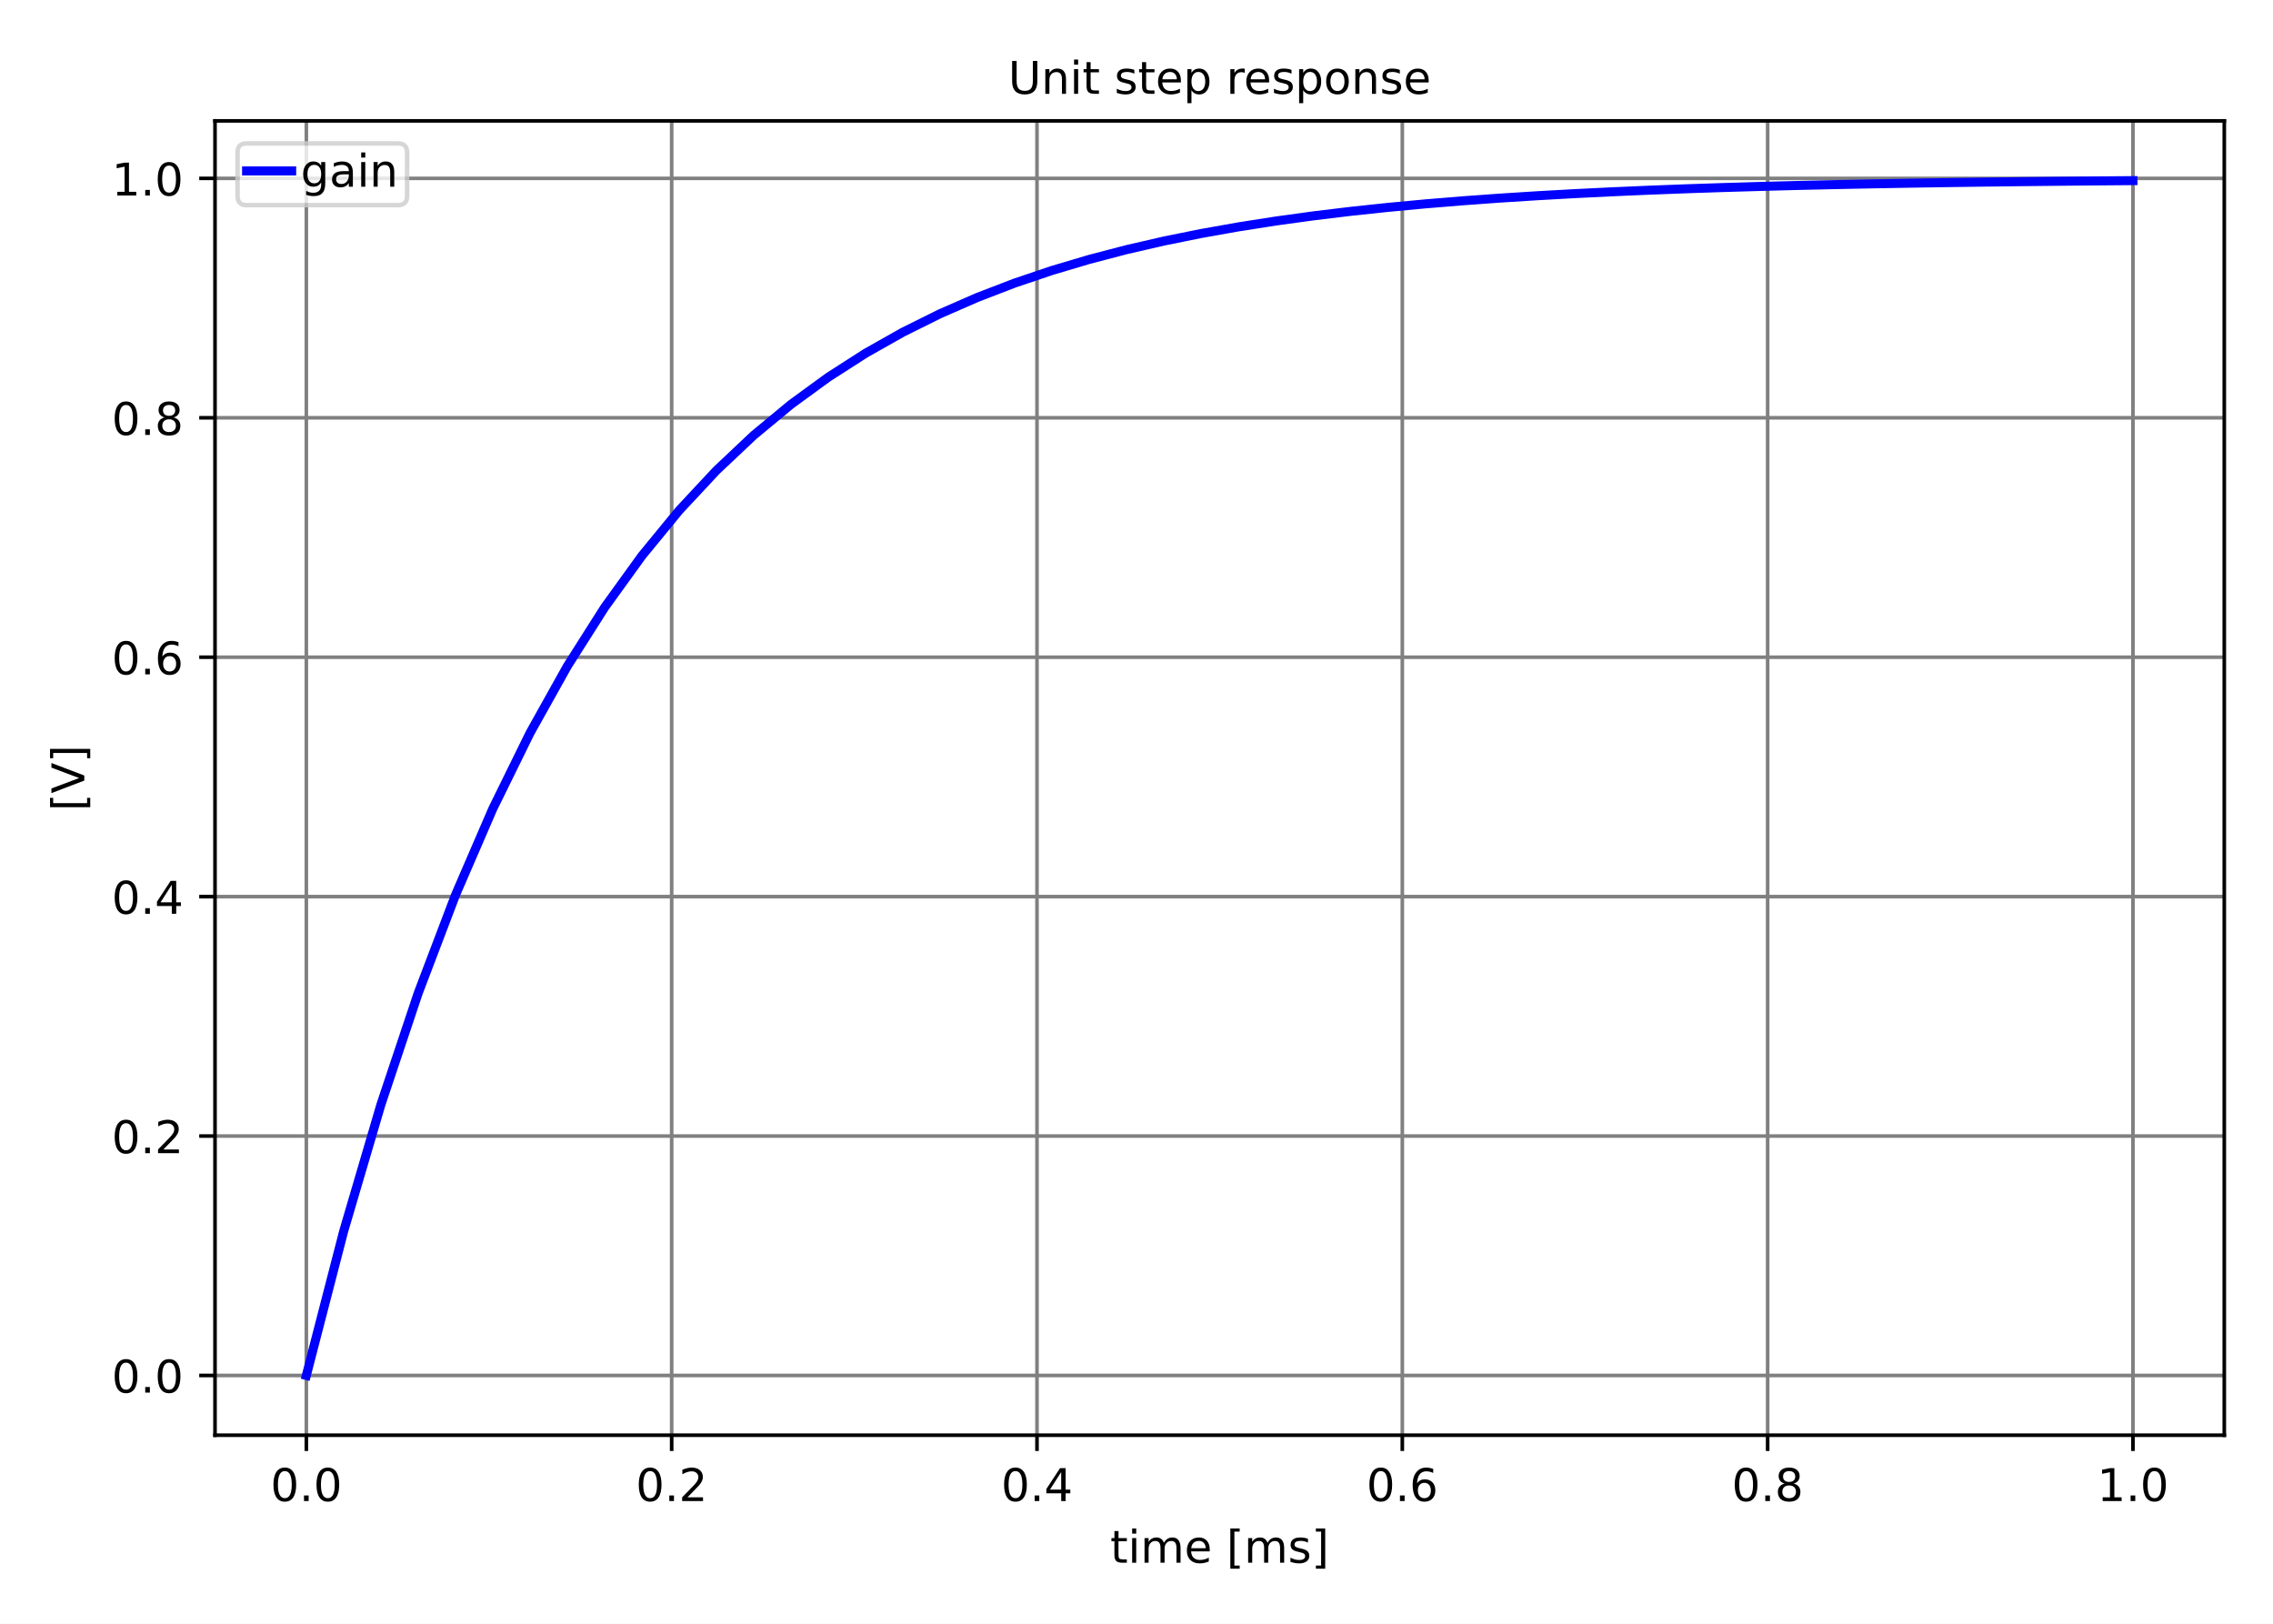
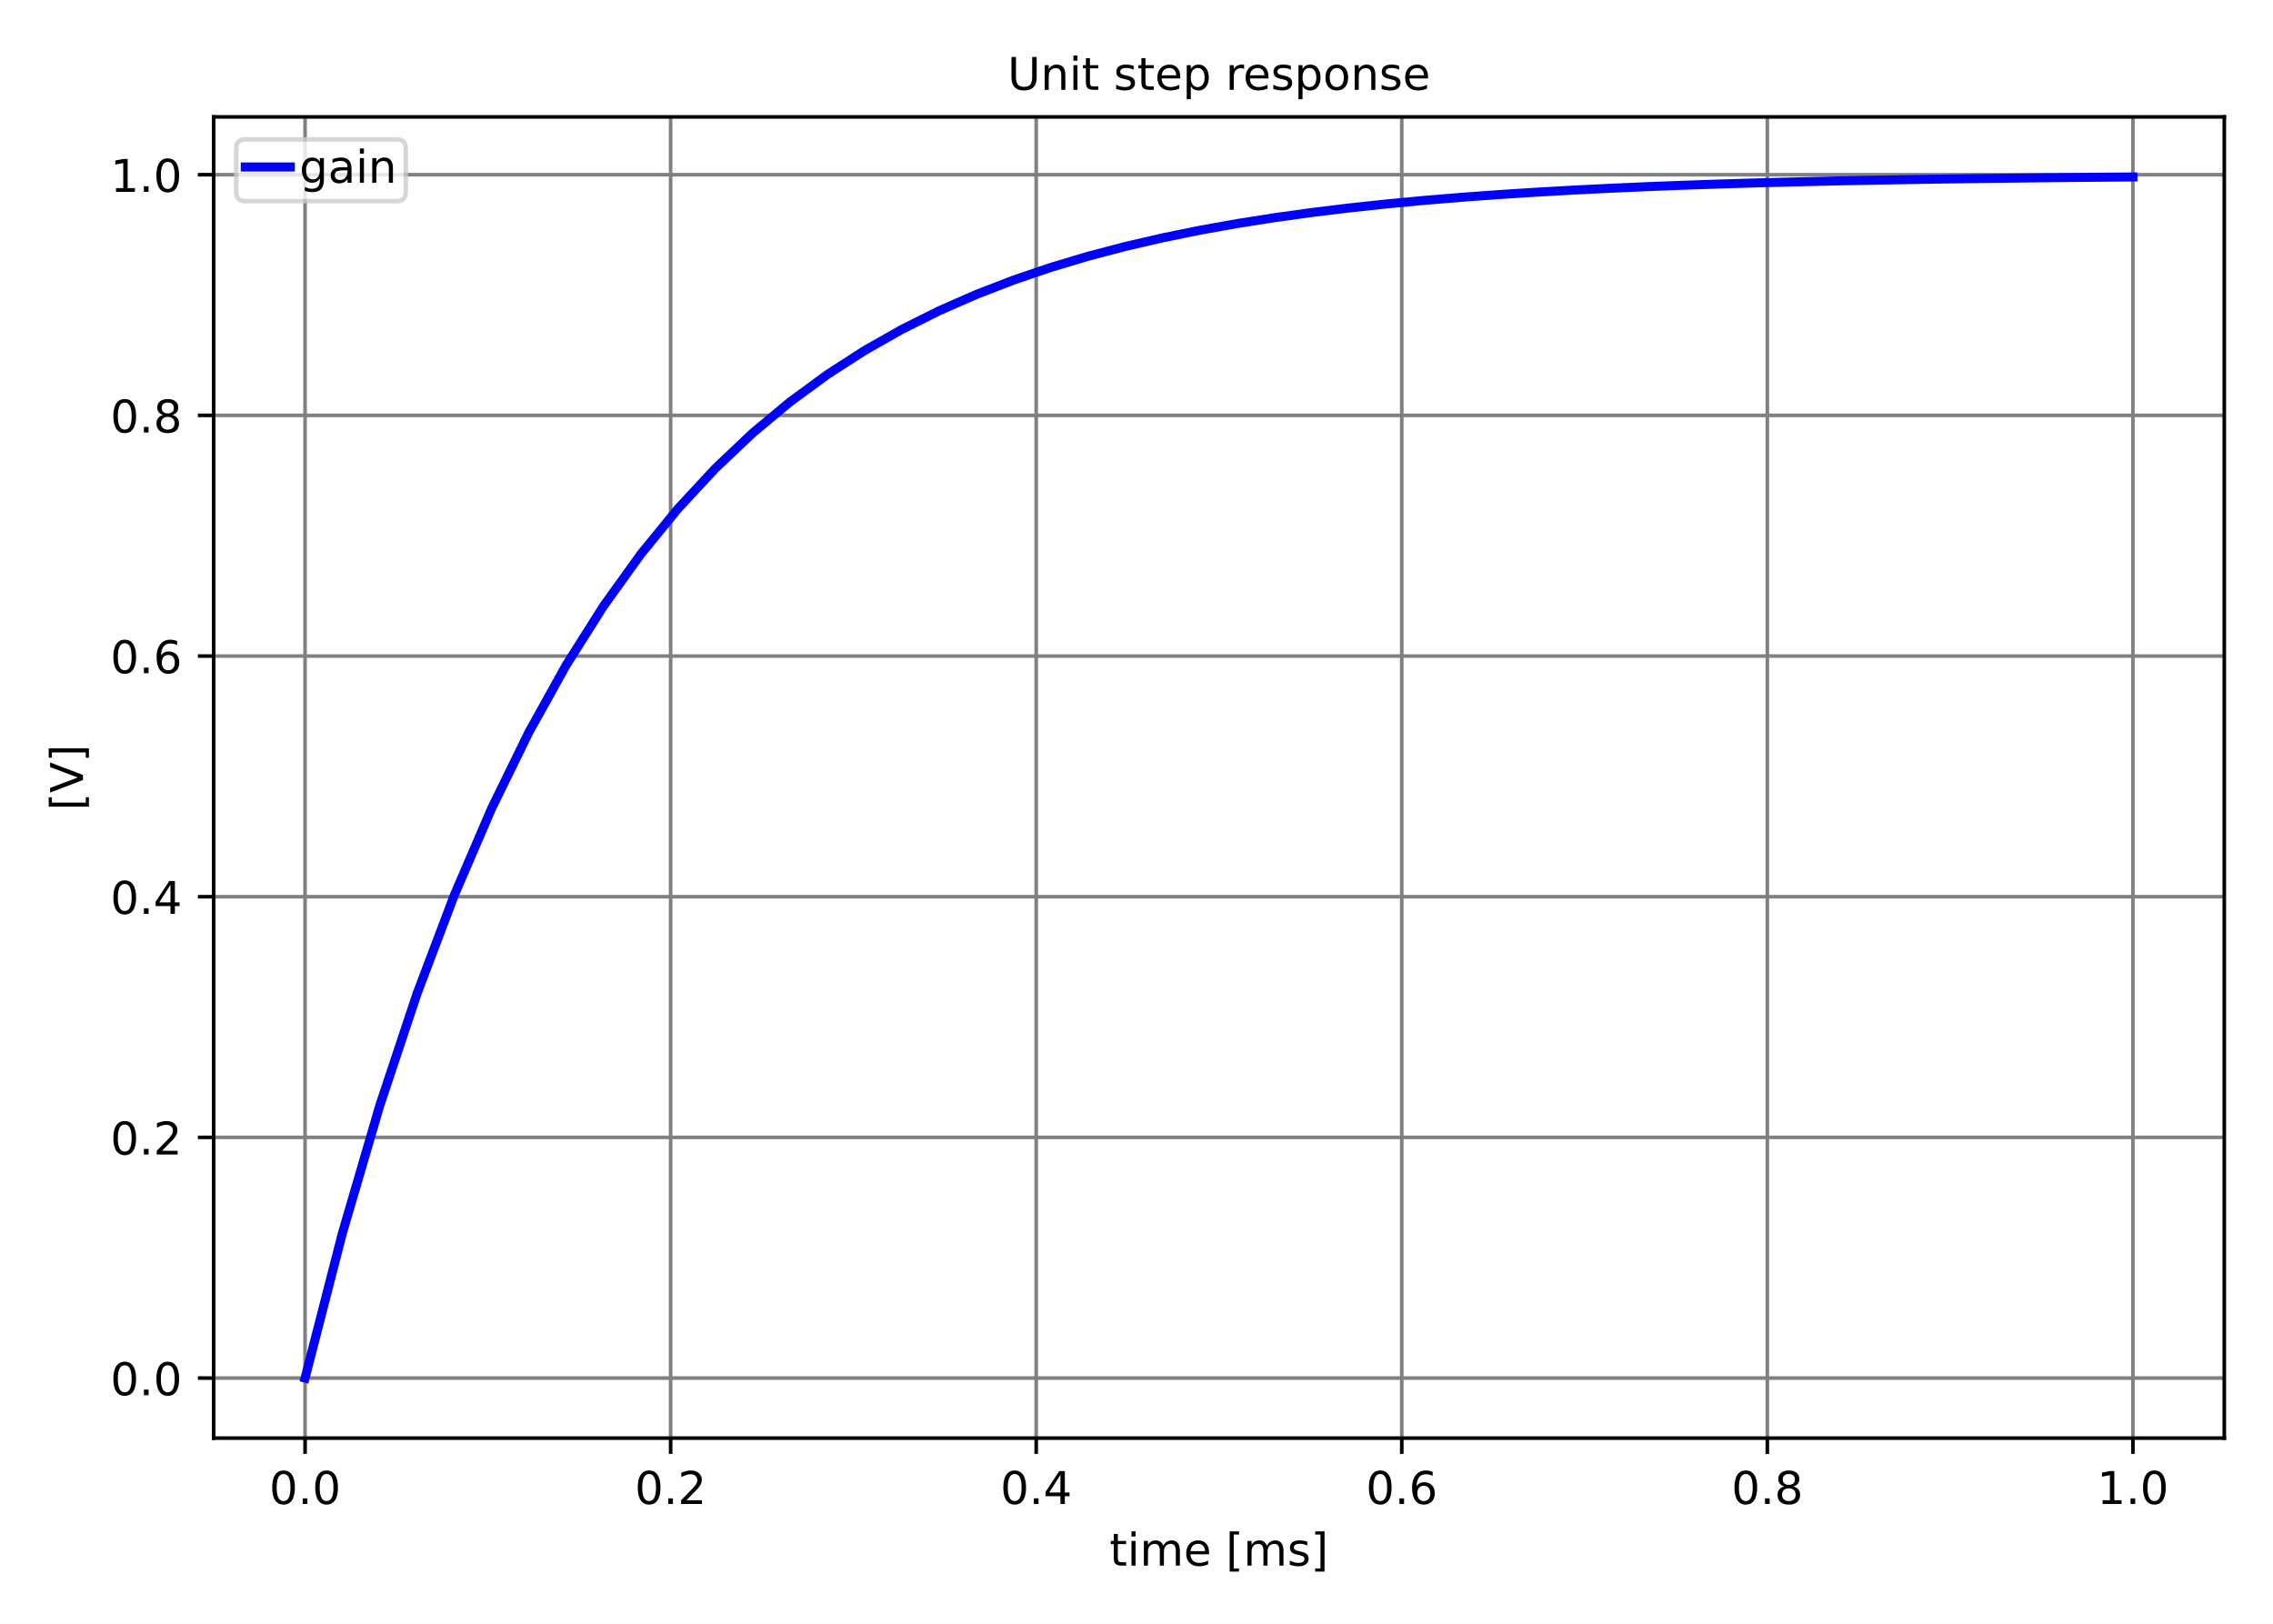
<svg xmlns="http://www.w3.org/2000/svg" xmlns:xlink="http://www.w3.org/1999/xlink" width="504pt" height="360pt" viewBox="0 0 504 360" version="1.1">
  <defs>
    <style type="text/css">*{stroke-linejoin: round; stroke-linecap: butt}</style>
  </defs>
  <g id="figure_1">
    <g id="patch_1">
      <path d="M 0 360  L 504 360  L 504 0  L 0 0  z " style="fill: #ffffff" />
    </g>
    <g id="axes_1">
      <g id="patch_2">
-         <path d="M 47.675 318.2  L 493.2 318.2  L 493.2 26.8  L 47.675 26.8  z " style="fill: #ffffff" />
+         <path d="M 47.381 318.844  L 493.2 318.844  L 493.2 25.918  L 47.381 25.918  z " style="fill: #ffffff" />
      </g>
      <g id="matplotlib.axis_1">
        <g id="xtick_1">
          <g id="line2d_1">
-             <path d="M 67.926 318.2  L 67.926 26.8  " clip-path="url(#p0cc7e6428f)" style="fill: none; stroke: #808080; stroke-width: 0.8; stroke-linecap: square" />
+             <path d="M 67.646 318.844  L 67.646 25.918  " clip-path="url(#p7b082acc2b)" style="fill: none; stroke: #808080; stroke-width: 0.8; stroke-linecap: square" />
          </g>
          <g id="line2d_2">
            <defs>
-               <path id="m52c0697091" d="M 0 0  L 0 3.5  " style="stroke: #000000; stroke-width: 0.8" />
-             </defs>
-             <g>
-               <use xlink:href="#m52c0697091" x="67.926" y="318.2" style="stroke: #000000; stroke-width: 0.8" />
+               <path id="m71d176e609" d="M 0 0  L 0 3.5  " style="stroke: #000000; stroke-width: 0.8" />
+             </defs>
+             <g>
+               <use xlink:href="#m71d176e609" x="67.646" y="318.844" style="stroke: #000000; stroke-width: 0.8" />
            </g>
          </g>
          <g id="text_1">
-             <g transform="translate(59.97457 332.7984) scale(0.1 -0.1)">
+             <g transform="translate(59.69418 333.4422) scale(0.1 -0.1)">
              <defs>
                <path id="DejaVuSans-30" d="M 2034 4250  Q 1547 4250 1301 3770  Q 1056 3291 1056 2328  Q 1056 1369 1301 889  Q 1547 409 2034 409  Q 2525 409 2770 889  Q 3016 1369 3016 2328  Q 3016 3291 2770 3770  Q 2525 4250 2034 4250  z M 2034 4750  Q 2819 4750 3233 4129  Q 3647 3509 3647 2328  Q 3647 1150 3233 529  Q 2819 -91 2034 -91  Q 1250 -91 836 529  Q 422 1150 422 2328  Q 422 3509 836 4129  Q 1250 4750 2034 4750  z " transform="scale(0.015625)" />
                <path id="DejaVuSans-2e" d="M 684 794  L 1344 794  L 1344 0  L 684 0  L 684 794  z " transform="scale(0.015625)" />
              </defs>
              <use xlink:href="#DejaVuSans-30" />
              <use xlink:href="#DejaVuSans-2e" x="63.623" />
              <use xlink:href="#DejaVuSans-30" x="95.41" />
            </g>
          </g>
        </g>
        <g id="xtick_2">
          <g id="line2d_3">
-             <path d="M 148.931 318.2  L 148.931 26.8  " clip-path="url(#p0cc7e6428f)" style="fill: none; stroke: #808080; stroke-width: 0.8; stroke-linecap: square" />
+             <path d="M 148.704 318.844  L 148.704 25.918  " clip-path="url(#p7b082acc2b)" style="fill: none; stroke: #808080; stroke-width: 0.8; stroke-linecap: square" />
          </g>
          <g id="line2d_4">
            <g>
-               <use xlink:href="#m52c0697091" x="148.931" y="318.2" style="stroke: #000000; stroke-width: 0.8" />
+               <use xlink:href="#m71d176e609" x="148.704" y="318.844" style="stroke: #000000; stroke-width: 0.8" />
            </g>
          </g>
          <g id="text_2">
-             <g transform="translate(140.9791 332.7984) scale(0.1 -0.1)">
+             <g transform="translate(140.7521 333.4422) scale(0.1 -0.1)">
              <defs>
                <path id="DejaVuSans-32" d="M 1228 531  L 3431 531  L 3431 0  L 469 0  L 469 531  Q 828 903 1448 1529  Q 2069 2156 2228 2338  Q 2531 2678 2651 2914  Q 2772 3150 2772 3378  Q 2772 3750 2511 3984  Q 2250 4219 1831 4219  Q 1534 4219 1204 4116  Q 875 4013 500 3803  L 500 4441  Q 881 4594 1212 4672  Q 1544 4750 1819 4750  Q 2544 4750 2975 4387  Q 3406 4025 3406 3419  Q 3406 3131 3298 2873  Q 3191 2616 2906 2266  Q 2828 2175 2409 1742  Q 1991 1309 1228 531  z " transform="scale(0.015625)" />
              </defs>
              <use xlink:href="#DejaVuSans-30" />
              <use xlink:href="#DejaVuSans-2e" x="63.623" />
              <use xlink:href="#DejaVuSans-32" x="95.41" />
            </g>
          </g>
        </g>
        <g id="xtick_3">
          <g id="line2d_5">
-             <path d="M 229.935 318.2  L 229.935 26.8  " clip-path="url(#p0cc7e6428f)" style="fill: none; stroke: #808080; stroke-width: 0.8; stroke-linecap: square" />
+             <path d="M 229.762 318.844  L 229.762 25.918  " clip-path="url(#p7b082acc2b)" style="fill: none; stroke: #808080; stroke-width: 0.8; stroke-linecap: square" />
          </g>
          <g id="line2d_6">
            <g>
-               <use xlink:href="#m52c0697091" x="229.935" y="318.2" style="stroke: #000000; stroke-width: 0.8" />
+               <use xlink:href="#m71d176e609" x="229.762" y="318.844" style="stroke: #000000; stroke-width: 0.8" />
            </g>
          </g>
          <g id="text_3">
-             <g transform="translate(221.9837 332.7984) scale(0.1 -0.1)">
+             <g transform="translate(221.8101 333.4422) scale(0.1 -0.1)">
              <defs>
                <path id="DejaVuSans-34" d="M 2419 4116  L 825 1625  L 2419 1625  L 2419 4116  z M 2253 4666  L 3047 4666  L 3047 1625  L 3713 1625  L 3713 1100  L 3047 1100  L 3047 0  L 2419 0  L 2419 1100  L 313 1100  L 313 1709  L 2253 4666  z " transform="scale(0.015625)" />
              </defs>
              <use xlink:href="#DejaVuSans-30" />
              <use xlink:href="#DejaVuSans-2e" x="63.623" />
              <use xlink:href="#DejaVuSans-34" x="95.41" />
            </g>
          </g>
        </g>
        <g id="xtick_4">
          <g id="line2d_7">
-             <path d="M 310.94 318.2  L 310.94 26.8  " clip-path="url(#p0cc7e6428f)" style="fill: none; stroke: #808080; stroke-width: 0.8; stroke-linecap: square" />
+             <path d="M 310.82 318.844  L 310.82 25.918  " clip-path="url(#p7b082acc2b)" style="fill: none; stroke: #808080; stroke-width: 0.8; stroke-linecap: square" />
          </g>
          <g id="line2d_8">
            <g>
-               <use xlink:href="#m52c0697091" x="310.94" y="318.2" style="stroke: #000000; stroke-width: 0.8" />
+               <use xlink:href="#m71d176e609" x="310.82" y="318.844" style="stroke: #000000; stroke-width: 0.8" />
            </g>
          </g>
          <g id="text_4">
-             <g transform="translate(302.9882 332.7984) scale(0.1 -0.1)">
+             <g transform="translate(302.868 333.4422) scale(0.1 -0.1)">
              <defs>
                <path id="DejaVuSans-36" d="M 2113 2584  Q 1688 2584 1439 2293  Q 1191 2003 1191 1497  Q 1191 994 1439 701  Q 1688 409 2113 409  Q 2538 409 2786 701  Q 3034 994 3034 1497  Q 3034 2003 2786 2293  Q 2538 2584 2113 2584  z M 3366 4563  L 3366 3988  Q 3128 4100 2886 4159  Q 2644 4219 2406 4219  Q 1781 4219 1451 3797  Q 1122 3375 1075 2522  Q 1259 2794 1537 2939  Q 1816 3084 2150 3084  Q 2853 3084 3261 2657  Q 3669 2231 3669 1497  Q 3669 778 3244 343  Q 2819 -91 2113 -91  Q 1303 -91 875 529  Q 447 1150 447 2328  Q 447 3434 972 4092  Q 1497 4750 2381 4750  Q 2619 4750 2861 4703  Q 3103 4656 3366 4563  z " transform="scale(0.015625)" />
              </defs>
              <use xlink:href="#DejaVuSans-30" />
              <use xlink:href="#DejaVuSans-2e" x="63.623" />
              <use xlink:href="#DejaVuSans-36" x="95.41" />
            </g>
          </g>
        </g>
        <g id="xtick_5">
          <g id="line2d_9">
-             <path d="M 391.944 318.2  L 391.944 26.8  " clip-path="url(#p0cc7e6428f)" style="fill: none; stroke: #808080; stroke-width: 0.8; stroke-linecap: square" />
+             <path d="M 391.878 318.844  L 391.878 25.918  " clip-path="url(#p7b082acc2b)" style="fill: none; stroke: #808080; stroke-width: 0.8; stroke-linecap: square" />
          </g>
          <g id="line2d_10">
            <g>
-               <use xlink:href="#m52c0697091" x="391.944" y="318.2" style="stroke: #000000; stroke-width: 0.8" />
+               <use xlink:href="#m71d176e609" x="391.878" y="318.844" style="stroke: #000000; stroke-width: 0.8" />
            </g>
          </g>
          <g id="text_5">
-             <g transform="translate(383.9928 332.7984) scale(0.1 -0.1)">
+             <g transform="translate(383.926 333.4422) scale(0.1 -0.1)">
              <defs>
                <path id="DejaVuSans-38" d="M 2034 2216  Q 1584 2216 1326 1975  Q 1069 1734 1069 1313  Q 1069 891 1326 650  Q 1584 409 2034 409  Q 2484 409 2743 651  Q 3003 894 3003 1313  Q 3003 1734 2745 1975  Q 2488 2216 2034 2216  z M 1403 2484  Q 997 2584 770 2862  Q 544 3141 544 3541  Q 544 4100 942 4425  Q 1341 4750 2034 4750  Q 2731 4750 3128 4425  Q 3525 4100 3525 3541  Q 3525 3141 3298 2862  Q 3072 2584 2669 2484  Q 3125 2378 3379 2068  Q 3634 1759 3634 1313  Q 3634 634 3220 271  Q 2806 -91 2034 -91  Q 1263 -91 848 271  Q 434 634 434 1313  Q 434 1759 690 2068  Q 947 2378 1403 2484  z M 1172 3481  Q 1172 3119 1398 2916  Q 1625 2713 2034 2713  Q 2441 2713 2670 2916  Q 2900 3119 2900 3481  Q 2900 3844 2670 4047  Q 2441 4250 2034 4250  Q 1625 4250 1398 4047  Q 1172 3844 1172 3481  z " transform="scale(0.015625)" />
              </defs>
              <use xlink:href="#DejaVuSans-30" />
              <use xlink:href="#DejaVuSans-2e" x="63.623" />
              <use xlink:href="#DejaVuSans-38" x="95.41" />
            </g>
          </g>
        </g>
        <g id="xtick_6">
          <g id="line2d_11">
-             <path d="M 472.949 318.2  L 472.949 26.8  " clip-path="url(#p0cc7e6428f)" style="fill: none; stroke: #808080; stroke-width: 0.8; stroke-linecap: square" />
+             <path d="M 472.936 318.844  L 472.936 25.918  " clip-path="url(#p7b082acc2b)" style="fill: none; stroke: #808080; stroke-width: 0.8; stroke-linecap: square" />
          </g>
          <g id="line2d_12">
            <g>
-               <use xlink:href="#m52c0697091" x="472.949" y="318.2" style="stroke: #000000; stroke-width: 0.8" />
+               <use xlink:href="#m71d176e609" x="472.936" y="318.844" style="stroke: #000000; stroke-width: 0.8" />
            </g>
          </g>
          <g id="text_6">
-             <g transform="translate(464.9973 332.7984) scale(0.1 -0.1)">
+             <g transform="translate(464.9839 333.4422) scale(0.1 -0.1)">
              <defs>
                <path id="DejaVuSans-31" d="M 794 531  L 1825 531  L 1825 4091  L 703 3866  L 703 4441  L 1819 4666  L 2450 4666  L 2450 531  L 3481 531  L 3481 0  L 794 0  L 794 531  z " transform="scale(0.015625)" />
              </defs>
              <use xlink:href="#DejaVuSans-31" />
              <use xlink:href="#DejaVuSans-2e" x="63.623" />
              <use xlink:href="#DejaVuSans-30" x="95.41" />
            </g>
          </g>
        </g>
        <g id="text_7">
-           <g transform="translate(246.1758 346.4766) scale(0.1 -0.1)">
+           <g transform="translate(246.0289 347.1203) scale(0.1 -0.1)">
            <defs>
              <path id="DejaVuSans-74" d="M 1172 4494  L 1172 3500  L 2356 3500  L 2356 3053  L 1172 3053  L 1172 1153  Q 1172 725 1289 603  Q 1406 481 1766 481  L 2356 481  L 2356 0  L 1766 0  Q 1100 0 847 248  Q 594 497 594 1153  L 594 3053  L 172 3053  L 172 3500  L 594 3500  L 594 4494  L 1172 4494  z " transform="scale(0.015625)" />
              <path id="DejaVuSans-69" d="M 603 3500  L 1178 3500  L 1178 0  L 603 0  L 603 3500  z M 603 4863  L 1178 4863  L 1178 4134  L 603 4134  L 603 4863  z " transform="scale(0.015625)" />
              <path id="DejaVuSans-6d" d="M 3328 2828  Q 3544 3216 3844 3400  Q 4144 3584 4550 3584  Q 5097 3584 5394 3201  Q 5691 2819 5691 2113  L 5691 0  L 5113 0  L 5113 2094  Q 5113 2597 4934 2840  Q 4756 3084 4391 3084  Q 3944 3084 3684 2787  Q 3425 2491 3425 1978  L 3425 0  L 2847 0  L 2847 2094  Q 2847 2600 2669 2842  Q 2491 3084 2119 3084  Q 1678 3084 1418 2786  Q 1159 2488 1159 1978  L 1159 0  L 581 0  L 581 3500  L 1159 3500  L 1159 2956  Q 1356 3278 1631 3431  Q 1906 3584 2284 3584  Q 2666 3584 2933 3390  Q 3200 3197 3328 2828  z " transform="scale(0.015625)" />
              <path id="DejaVuSans-65" d="M 3597 1894  L 3597 1613  L 953 1613  Q 991 1019 1311 708  Q 1631 397 2203 397  Q 2534 397 2845 478  Q 3156 559 3463 722  L 3463 178  Q 3153 47 2828 -22  Q 2503 -91 2169 -91  Q 1331 -91 842 396  Q 353 884 353 1716  Q 353 2575 817 3079  Q 1281 3584 2069 3584  Q 2775 3584 3186 3129  Q 3597 2675 3597 1894  z M 3022 2063  Q 3016 2534 2758 2815  Q 2500 3097 2075 3097  Q 1594 3097 1305 2825  Q 1016 2553 972 2059  L 3022 2063  z " transform="scale(0.015625)" />
              <path id="DejaVuSans-20" transform="scale(0.015625)" />
              <path id="DejaVuSans-5b" d="M 550 4863  L 1875 4863  L 1875 4416  L 1125 4416  L 1125 -397  L 1875 -397  L 1875 -844  L 550 -844  L 550 4863  z " transform="scale(0.015625)" />
              <path id="DejaVuSans-73" d="M 2834 3397  L 2834 2853  Q 2591 2978 2328 3040  Q 2066 3103 1784 3103  Q 1356 3103 1142 2972  Q 928 2841 928 2578  Q 928 2378 1081 2264  Q 1234 2150 1697 2047  L 1894 2003  Q 2506 1872 2764 1633  Q 3022 1394 3022 966  Q 3022 478 2636 193  Q 2250 -91 1575 -91  Q 1294 -91 989 -36  Q 684 19 347 128  L 347 722  Q 666 556 975 473  Q 1284 391 1588 391  Q 1994 391 2212 530  Q 2431 669 2431 922  Q 2431 1156 2273 1281  Q 2116 1406 1581 1522  L 1381 1569  Q 847 1681 609 1914  Q 372 2147 372 2553  Q 372 3047 722 3315  Q 1072 3584 1716 3584  Q 2034 3584 2315 3537  Q 2597 3491 2834 3397  z " transform="scale(0.015625)" />
              <path id="DejaVuSans-5d" d="M 1947 4863  L 1947 -844  L 622 -844  L 622 -397  L 1369 -397  L 1369 4416  L 622 4416  L 622 4863  L 1947 4863  z " transform="scale(0.015625)" />
            </defs>
            <use xlink:href="#DejaVuSans-74" />
            <use xlink:href="#DejaVuSans-69" x="39.209" />
            <use xlink:href="#DejaVuSans-6d" x="66.992" />
            <use xlink:href="#DejaVuSans-65" x="164.404" />
            <use xlink:href="#DejaVuSans-20" x="225.928" />
            <use xlink:href="#DejaVuSans-5b" x="257.715" />
            <use xlink:href="#DejaVuSans-6d" x="296.729" />
            <use xlink:href="#DejaVuSans-73" x="394.141" />
            <use xlink:href="#DejaVuSans-5d" x="446.24" />
          </g>
        </g>
      </g>
      <g id="matplotlib.axis_2">
        <g id="ytick_1">
          <g id="line2d_13">
-             <path d="M 47.675 304.955  L 493.2 304.955  " clip-path="url(#p0cc7e6428f)" style="fill: none; stroke: #808080; stroke-width: 0.8; stroke-linecap: square" />
+             <path d="M 47.381 305.529  L 493.2 305.529  " clip-path="url(#p7b082acc2b)" style="fill: none; stroke: #808080; stroke-width: 0.8; stroke-linecap: square" />
          </g>
          <g id="line2d_14">
            <defs>
-               <path id="mc963cbd527" d="M 0 0  L -3.5 0  " style="stroke: #000000; stroke-width: 0.8" />
-             </defs>
-             <g>
-               <use xlink:href="#mc963cbd527" x="47.675" y="304.955" style="stroke: #000000; stroke-width: 0.8" />
+               <path id="m889d0519eb" d="M 0 0  L -3.5 0  " style="stroke: #000000; stroke-width: 0.8" />
+             </defs>
+             <g>
+               <use xlink:href="#m889d0519eb" x="47.381" y="305.529" style="stroke: #000000; stroke-width: 0.8" />
            </g>
          </g>
          <g id="text_8">
-             <g transform="translate(24.77188 308.7538) scale(0.1 -0.1)">
+             <g transform="translate(24.47812 309.3282) scale(0.1 -0.1)">
              <use xlink:href="#DejaVuSans-30" />
              <use xlink:href="#DejaVuSans-2e" x="63.623" />
              <use xlink:href="#DejaVuSans-30" x="95.41" />
            </g>
          </g>
        </g>
        <g id="ytick_2">
          <g id="line2d_15">
-             <path d="M 47.675 251.874  L 493.2 251.874  " clip-path="url(#p0cc7e6428f)" style="fill: none; stroke: #808080; stroke-width: 0.8; stroke-linecap: square" />
+             <path d="M 47.381 252.17  L 493.2 252.17  " clip-path="url(#p7b082acc2b)" style="fill: none; stroke: #808080; stroke-width: 0.8; stroke-linecap: square" />
          </g>
          <g id="line2d_16">
            <g>
-               <use xlink:href="#mc963cbd527" x="47.675" y="251.874" style="stroke: #000000; stroke-width: 0.8" />
+               <use xlink:href="#m889d0519eb" x="47.381" y="252.17" style="stroke: #000000; stroke-width: 0.8" />
            </g>
          </g>
          <g id="text_9">
-             <g transform="translate(24.77188 255.6728) scale(0.1 -0.1)">
+             <g transform="translate(24.47812 255.9693) scale(0.1 -0.1)">
              <use xlink:href="#DejaVuSans-30" />
              <use xlink:href="#DejaVuSans-2e" x="63.623" />
              <use xlink:href="#DejaVuSans-32" x="95.41" />
            </g>
          </g>
        </g>
        <g id="ytick_3">
          <g id="line2d_17">
-             <path d="M 47.675 198.793  L 493.2 198.793  " clip-path="url(#p0cc7e6428f)" style="fill: none; stroke: #808080; stroke-width: 0.8; stroke-linecap: square" />
+             <path d="M 47.381 198.811  L 493.2 198.811  " clip-path="url(#p7b082acc2b)" style="fill: none; stroke: #808080; stroke-width: 0.8; stroke-linecap: square" />
          </g>
          <g id="line2d_18">
            <g>
-               <use xlink:href="#mc963cbd527" x="47.675" y="198.793" style="stroke: #000000; stroke-width: 0.8" />
+               <use xlink:href="#m889d0519eb" x="47.381" y="198.811" style="stroke: #000000; stroke-width: 0.8" />
            </g>
          </g>
          <g id="text_10">
-             <g transform="translate(24.77188 202.5919) scale(0.1 -0.1)">
+             <g transform="translate(24.47812 202.6105) scale(0.1 -0.1)">
              <use xlink:href="#DejaVuSans-30" />
              <use xlink:href="#DejaVuSans-2e" x="63.623" />
              <use xlink:href="#DejaVuSans-34" x="95.41" />
            </g>
          </g>
        </g>
        <g id="ytick_4">
          <g id="line2d_19">
-             <path d="M 47.675 145.712  L 493.2 145.712  " clip-path="url(#p0cc7e6428f)" style="fill: none; stroke: #808080; stroke-width: 0.8; stroke-linecap: square" />
+             <path d="M 47.381 145.452  L 493.2 145.452  " clip-path="url(#p7b082acc2b)" style="fill: none; stroke: #808080; stroke-width: 0.8; stroke-linecap: square" />
          </g>
          <g id="line2d_20">
            <g>
-               <use xlink:href="#mc963cbd527" x="47.675" y="145.712" style="stroke: #000000; stroke-width: 0.8" />
+               <use xlink:href="#m889d0519eb" x="47.381" y="145.452" style="stroke: #000000; stroke-width: 0.8" />
            </g>
          </g>
          <g id="text_11">
-             <g transform="translate(24.77188 149.5109) scale(0.1 -0.1)">
+             <g transform="translate(24.47812 149.2516) scale(0.1 -0.1)">
              <use xlink:href="#DejaVuSans-30" />
              <use xlink:href="#DejaVuSans-2e" x="63.623" />
              <use xlink:href="#DejaVuSans-36" x="95.41" />
            </g>
          </g>
        </g>
        <g id="ytick_5">
          <g id="line2d_21">
-             <path d="M 47.675 92.631  L 493.2 92.631  " clip-path="url(#p0cc7e6428f)" style="fill: none; stroke: #808080; stroke-width: 0.8; stroke-linecap: square" />
+             <path d="M 47.381 92.094  L 493.2 92.094  " clip-path="url(#p7b082acc2b)" style="fill: none; stroke: #808080; stroke-width: 0.8; stroke-linecap: square" />
          </g>
          <g id="line2d_22">
            <g>
-               <use xlink:href="#mc963cbd527" x="47.675" y="92.631" style="stroke: #000000; stroke-width: 0.8" />
+               <use xlink:href="#m889d0519eb" x="47.381" y="92.094" style="stroke: #000000; stroke-width: 0.8" />
            </g>
          </g>
          <g id="text_12">
-             <g transform="translate(24.77188 96.42999) scale(0.1 -0.1)">
+             <g transform="translate(24.47812 95.89277) scale(0.1 -0.1)">
              <use xlink:href="#DejaVuSans-30" />
              <use xlink:href="#DejaVuSans-2e" x="63.623" />
              <use xlink:href="#DejaVuSans-38" x="95.41" />
            </g>
          </g>
        </g>
        <g id="ytick_6">
          <g id="line2d_23">
-             <path d="M 47.675 39.55  L 493.2 39.55  " clip-path="url(#p0cc7e6428f)" style="fill: none; stroke: #808080; stroke-width: 0.8; stroke-linecap: square" />
+             <path d="M 47.381 38.735  L 493.2 38.735  " clip-path="url(#p7b082acc2b)" style="fill: none; stroke: #808080; stroke-width: 0.8; stroke-linecap: square" />
          </g>
          <g id="line2d_24">
            <g>
-               <use xlink:href="#mc963cbd527" x="47.675" y="39.55" style="stroke: #000000; stroke-width: 0.8" />
+               <use xlink:href="#m889d0519eb" x="47.381" y="38.735" style="stroke: #000000; stroke-width: 0.8" />
            </g>
          </g>
          <g id="text_13">
-             <g transform="translate(24.77188 43.34904) scale(0.1 -0.1)">
+             <g transform="translate(24.47812 42.53392) scale(0.1 -0.1)">
              <use xlink:href="#DejaVuSans-31" />
              <use xlink:href="#DejaVuSans-2e" x="63.623" />
              <use xlink:href="#DejaVuSans-30" x="95.41" />
            </g>
          </g>
        </g>
        <g id="text_14">
-           <g transform="translate(18.69219 179.8219) rotate(-90) scale(0.1 -0.1)">
+           <g transform="translate(18.39844 179.7028) rotate(-90) scale(0.1 -0.1)">
            <defs>
              <path id="DejaVuSans-56" d="M 1831 0  L 50 4666  L 709 4666  L 2188 738  L 3669 4666  L 4325 4666  L 2547 0  L 1831 0  z " transform="scale(0.015625)" />
            </defs>
            <use xlink:href="#DejaVuSans-5b" />
            <use xlink:href="#DejaVuSans-56" x="39.014" />
            <use xlink:href="#DejaVuSans-5d" x="107.422" />
          </g>
        </g>
      </g>
      <g id="line2d_25">
-         <path d="M 67.926 304.955  L 76.192 273.014  L 84.458 244.917  L 92.723 220.202  L 100.989 198.461  L 109.255 179.336  L 117.521 162.513  L 125.787 147.715  L 134.052 134.697  L 142.318 123.247  L 150.584 113.174  L 158.85 104.314  L 167.115 96.519  L 175.381 89.663  L 183.647 83.632  L 191.913 78.327  L 200.178 73.66  L 208.444 69.555  L 216.71 65.944  L 224.976 62.768  L 233.242 59.973  L 241.507 57.515  L 249.773 55.353  L 258.039 53.451  L 266.305 51.778  L 274.57 50.307  L 282.836 49.012  L 291.102 47.873  L 299.368 46.872  L 307.633 45.991  L 315.899 45.215  L 324.165 44.534  L 332.431 43.934  L 340.697 43.406  L 348.962 42.942  L 357.228 42.534  L 365.494 42.175  L 373.76 41.859  L 382.025 41.581  L 390.291 41.336  L 398.557 41.121  L 406.823 40.932  L 415.088 40.766  L 423.354 40.62  L 431.62 40.491  L 439.886 40.378  L 448.152 40.278  L 456.417 40.19  L 464.683 40.113  L 472.949 40.045  " clip-path="url(#p0cc7e6428f)" style="fill: none; stroke: #0000ff; stroke-width: 2; stroke-linecap: square" />
+         <path d="M 67.646 305.529  L 75.917 273.421  L 84.188 245.177  L 92.459 220.332  L 100.731 198.477  L 109.002 179.253  L 117.273 162.342  L 125.544 147.466  L 133.815 134.38  L 142.087 122.87  L 150.358 112.744  L 158.629 103.837  L 166.9 96.003  L 175.172 89.11  L 183.443 83.048  L 191.714 77.715  L 199.985 73.024  L 208.256 68.897  L 216.528 65.267  L 224.799 62.074  L 233.07 59.265  L 241.341 56.794  L 249.613 54.621  L 257.884 52.709  L 266.155 51.027  L 274.426 49.548  L 282.697 48.247  L 290.969 47.102  L 299.24 46.095  L 307.511 45.209  L 315.782 44.43  L 324.054 43.745  L 332.325 43.142  L 340.596 42.611  L 348.867 42.145  L 357.138 41.734  L 365.41 41.373  L 373.681 41.056  L 381.952 40.776  L 390.223 40.531  L 398.495 40.315  L 406.766 40.124  L 415.037 39.957  L 423.308 39.81  L 431.579 39.681  L 439.851 39.567  L 448.122 39.467  L 456.393 39.379  L 464.664 39.301  L 472.936 39.233  " clip-path="url(#p7b082acc2b)" style="fill: none; stroke: #0000ff; stroke-width: 2; stroke-linecap: square" />
      </g>
      <g id="patch_3">
-         <path d="M 47.675 318.2  L 47.675 26.8  " style="fill: none; stroke: #000000; stroke-width: 0.8; stroke-linejoin: miter; stroke-linecap: square" />
+         <path d="M 47.381 318.844  L 47.381 25.918  " style="fill: none; stroke: #000000; stroke-width: 0.8; stroke-linejoin: miter; stroke-linecap: square" />
      </g>
      <g id="patch_4">
-         <path d="M 493.2 318.2  L 493.2 26.8  " style="fill: none; stroke: #000000; stroke-width: 0.8; stroke-linejoin: miter; stroke-linecap: square" />
+         <path d="M 493.2 318.844  L 493.2 25.918  " style="fill: none; stroke: #000000; stroke-width: 0.8; stroke-linejoin: miter; stroke-linecap: square" />
      </g>
      <g id="patch_5">
-         <path d="M 47.675 318.2  L 493.2 318.2  " style="fill: none; stroke: #000000; stroke-width: 0.8; stroke-linejoin: miter; stroke-linecap: square" />
+         <path d="M 47.381 318.844  L 493.2 318.844  " style="fill: none; stroke: #000000; stroke-width: 0.8; stroke-linejoin: miter; stroke-linecap: square" />
      </g>
      <g id="patch_6">
-         <path d="M 47.675 26.8  L 493.2 26.8  " style="fill: none; stroke: #000000; stroke-width: 0.8; stroke-linejoin: miter; stroke-linecap: square" />
+         <path d="M 47.381 25.918  L 493.2 25.918  " style="fill: none; stroke: #000000; stroke-width: 0.8; stroke-linejoin: miter; stroke-linecap: square" />
      </g>
      <g id="text_15">
-         <g transform="translate(223.5586 20.8) scale(0.1 -0.1)">
+         <g transform="translate(223.4117 19.91812) scale(0.1 -0.1)">
          <defs>
            <path id="DejaVuSans-55" d="M 556 4666  L 1191 4666  L 1191 1831  Q 1191 1081 1462 751  Q 1734 422 2344 422  Q 2950 422 3222 751  Q 3494 1081 3494 1831  L 3494 4666  L 4128 4666  L 4128 1753  Q 4128 841 3676 375  Q 3225 -91 2344 -91  Q 1459 -91 1007 375  Q 556 841 556 1753  L 556 4666  z " transform="scale(0.015625)" />
            <path id="DejaVuSans-6e" d="M 3513 2113  L 3513 0  L 2938 0  L 2938 2094  Q 2938 2591 2744 2837  Q 2550 3084 2163 3084  Q 1697 3084 1428 2787  Q 1159 2491 1159 1978  L 1159 0  L 581 0  L 581 3500  L 1159 3500  L 1159 2956  Q 1366 3272 1645 3428  Q 1925 3584 2291 3584  Q 2894 3584 3203 3211  Q 3513 2838 3513 2113  z " transform="scale(0.015625)" />
            <path id="DejaVuSans-70" d="M 1159 525  L 1159 -1331  L 581 -1331  L 581 3500  L 1159 3500  L 1159 2969  Q 1341 3281 1617 3432  Q 1894 3584 2278 3584  Q 2916 3584 3314 3078  Q 3713 2572 3713 1747  Q 3713 922 3314 415  Q 2916 -91 2278 -91  Q 1894 -91 1617 61  Q 1341 213 1159 525  z M 3116 1747  Q 3116 2381 2855 2742  Q 2594 3103 2138 3103  Q 1681 3103 1420 2742  Q 1159 2381 1159 1747  Q 1159 1113 1420 752  Q 1681 391 2138 391  Q 2594 391 2855 752  Q 3116 1113 3116 1747  z " transform="scale(0.015625)" />
            <path id="DejaVuSans-72" d="M 2631 2963  Q 2534 3019 2420 3045  Q 2306 3072 2169 3072  Q 1681 3072 1420 2755  Q 1159 2438 1159 1844  L 1159 0  L 581 0  L 581 3500  L 1159 3500  L 1159 2956  Q 1341 3275 1631 3429  Q 1922 3584 2338 3584  Q 2397 3584 2469 3576  Q 2541 3569 2628 3553  L 2631 2963  z " transform="scale(0.015625)" />
            <path id="DejaVuSans-6f" d="M 1959 3097  Q 1497 3097 1228 2736  Q 959 2375 959 1747  Q 959 1119 1226 758  Q 1494 397 1959 397  Q 2419 397 2687 759  Q 2956 1122 2956 1747  Q 2956 2369 2687 2733  Q 2419 3097 1959 3097  z M 1959 3584  Q 2709 3584 3137 3096  Q 3566 2609 3566 1747  Q 3566 888 3137 398  Q 2709 -91 1959 -91  Q 1206 -91 779 398  Q 353 888 353 1747  Q 353 2609 779 3096  Q 1206 3584 1959 3584  z " transform="scale(0.015625)" />
          </defs>
          <use xlink:href="#DejaVuSans-55" />
          <use xlink:href="#DejaVuSans-6e" x="73.193" />
          <use xlink:href="#DejaVuSans-69" x="136.572" />
          <use xlink:href="#DejaVuSans-74" x="164.355" />
          <use xlink:href="#DejaVuSans-20" x="203.564" />
          <use xlink:href="#DejaVuSans-73" x="235.352" />
          <use xlink:href="#DejaVuSans-74" x="287.451" />
          <use xlink:href="#DejaVuSans-65" x="326.66" />
          <use xlink:href="#DejaVuSans-70" x="388.184" />
          <use xlink:href="#DejaVuSans-20" x="451.66" />
          <use xlink:href="#DejaVuSans-72" x="483.447" />
          <use xlink:href="#DejaVuSans-65" x="522.311" />
          <use xlink:href="#DejaVuSans-73" x="583.834" />
          <use xlink:href="#DejaVuSans-70" x="635.934" />
          <use xlink:href="#DejaVuSans-6f" x="699.41" />
          <use xlink:href="#DejaVuSans-6e" x="760.592" />
          <use xlink:href="#DejaVuSans-73" x="823.971" />
          <use xlink:href="#DejaVuSans-65" x="876.07" />
        </g>
      </g>
      <g id="legend_1">
        <g id="patch_7">
-           <path d="M 54.675 45.478  L 88.267 45.478  Q 90.267 45.478 90.267 43.478  L 90.267 33.8  Q 90.267 31.8 88.267 31.8  L 54.675 31.8  Q 52.675 31.8 52.675 33.8  L 52.675 43.478  Q 52.675 45.478 54.675 45.478  z " style="fill: #ffffff; opacity: 0.8; stroke: #cccccc; stroke-linejoin: miter" />
+           <path d="M 54.381 44.596  L 87.973 44.596  Q 89.973 44.596 89.973 42.596  L 89.973 32.918  Q 89.973 30.918 87.973 30.918  L 54.381 30.918  Q 52.381 30.918 52.381 32.918  L 52.381 42.596  Q 52.381 44.596 54.381 44.596  z " style="fill: #ffffff; opacity: 0.8; stroke: #cccccc; stroke-linejoin: miter" />
        </g>
        <g id="line2d_26">
-           <path d="M 54.675 37.898  L 59.675 37.898  L 64.675 37.898  " style="fill: none; stroke: #0000ff; stroke-width: 2; stroke-linecap: square" />
+           <path d="M 54.381 37.017  L 59.381 37.017  L 64.381 37.017  " style="fill: none; stroke: #0000ff; stroke-width: 2; stroke-linecap: square" />
        </g>
        <g id="text_16">
-           <g transform="translate(66.675 41.39844) scale(0.1 -0.1)">
+           <g transform="translate(66.38125 40.51656) scale(0.1 -0.1)">
            <defs>
              <path id="DejaVuSans-67" d="M 2906 1791  Q 2906 2416 2648 2759  Q 2391 3103 1925 3103  Q 1463 3103 1205 2759  Q 947 2416 947 1791  Q 947 1169 1205 825  Q 1463 481 1925 481  Q 2391 481 2648 825  Q 2906 1169 2906 1791  z M 3481 434  Q 3481 -459 3084 -895  Q 2688 -1331 1869 -1331  Q 1566 -1331 1297 -1286  Q 1028 -1241 775 -1147  L 775 -588  Q 1028 -725 1275 -790  Q 1522 -856 1778 -856  Q 2344 -856 2625 -561  Q 2906 -266 2906 331  L 2906 616  Q 2728 306 2450 153  Q 2172 0 1784 0  Q 1141 0 747 490  Q 353 981 353 1791  Q 353 2603 747 3093  Q 1141 3584 1784 3584  Q 2172 3584 2450 3431  Q 2728 3278 2906 2969  L 2906 3500  L 3481 3500  L 3481 434  z " transform="scale(0.015625)" />
              <path id="DejaVuSans-61" d="M 2194 1759  Q 1497 1759 1228 1600  Q 959 1441 959 1056  Q 959 750 1161 570  Q 1363 391 1709 391  Q 2188 391 2477 730  Q 2766 1069 2766 1631  L 2766 1759  L 2194 1759  z M 3341 1997  L 3341 0  L 2766 0  L 2766 531  Q 2569 213 2275 61  Q 1981 -91 1556 -91  Q 1019 -91 701 211  Q 384 513 384 1019  Q 384 1609 779 1909  Q 1175 2209 1959 2209  L 2766 2209  L 2766 2266  Q 2766 2663 2505 2880  Q 2244 3097 1772 3097  Q 1472 3097 1187 3025  Q 903 2953 641 2809  L 641 3341  Q 956 3463 1253 3523  Q 1550 3584 1831 3584  Q 2591 3584 2966 3190  Q 3341 2797 3341 1997  z " transform="scale(0.015625)" />
            </defs>
            <use xlink:href="#DejaVuSans-67" />
            <use xlink:href="#DejaVuSans-61" x="63.477" />
            <use xlink:href="#DejaVuSans-69" x="124.756" />
            <use xlink:href="#DejaVuSans-6e" x="152.539" />
          </g>
        </g>
      </g>
    </g>
  </g>
  <defs>
-     <clipPath id="p0cc7e6428f">
-       <rect x="47.675" y="26.8" width="445.525" height="291.4" />
+     <clipPath id="p7b082acc2b">
+       <rect x="47.381" y="25.918" width="445.819" height="292.926" />
    </clipPath>
  </defs>
</svg>
